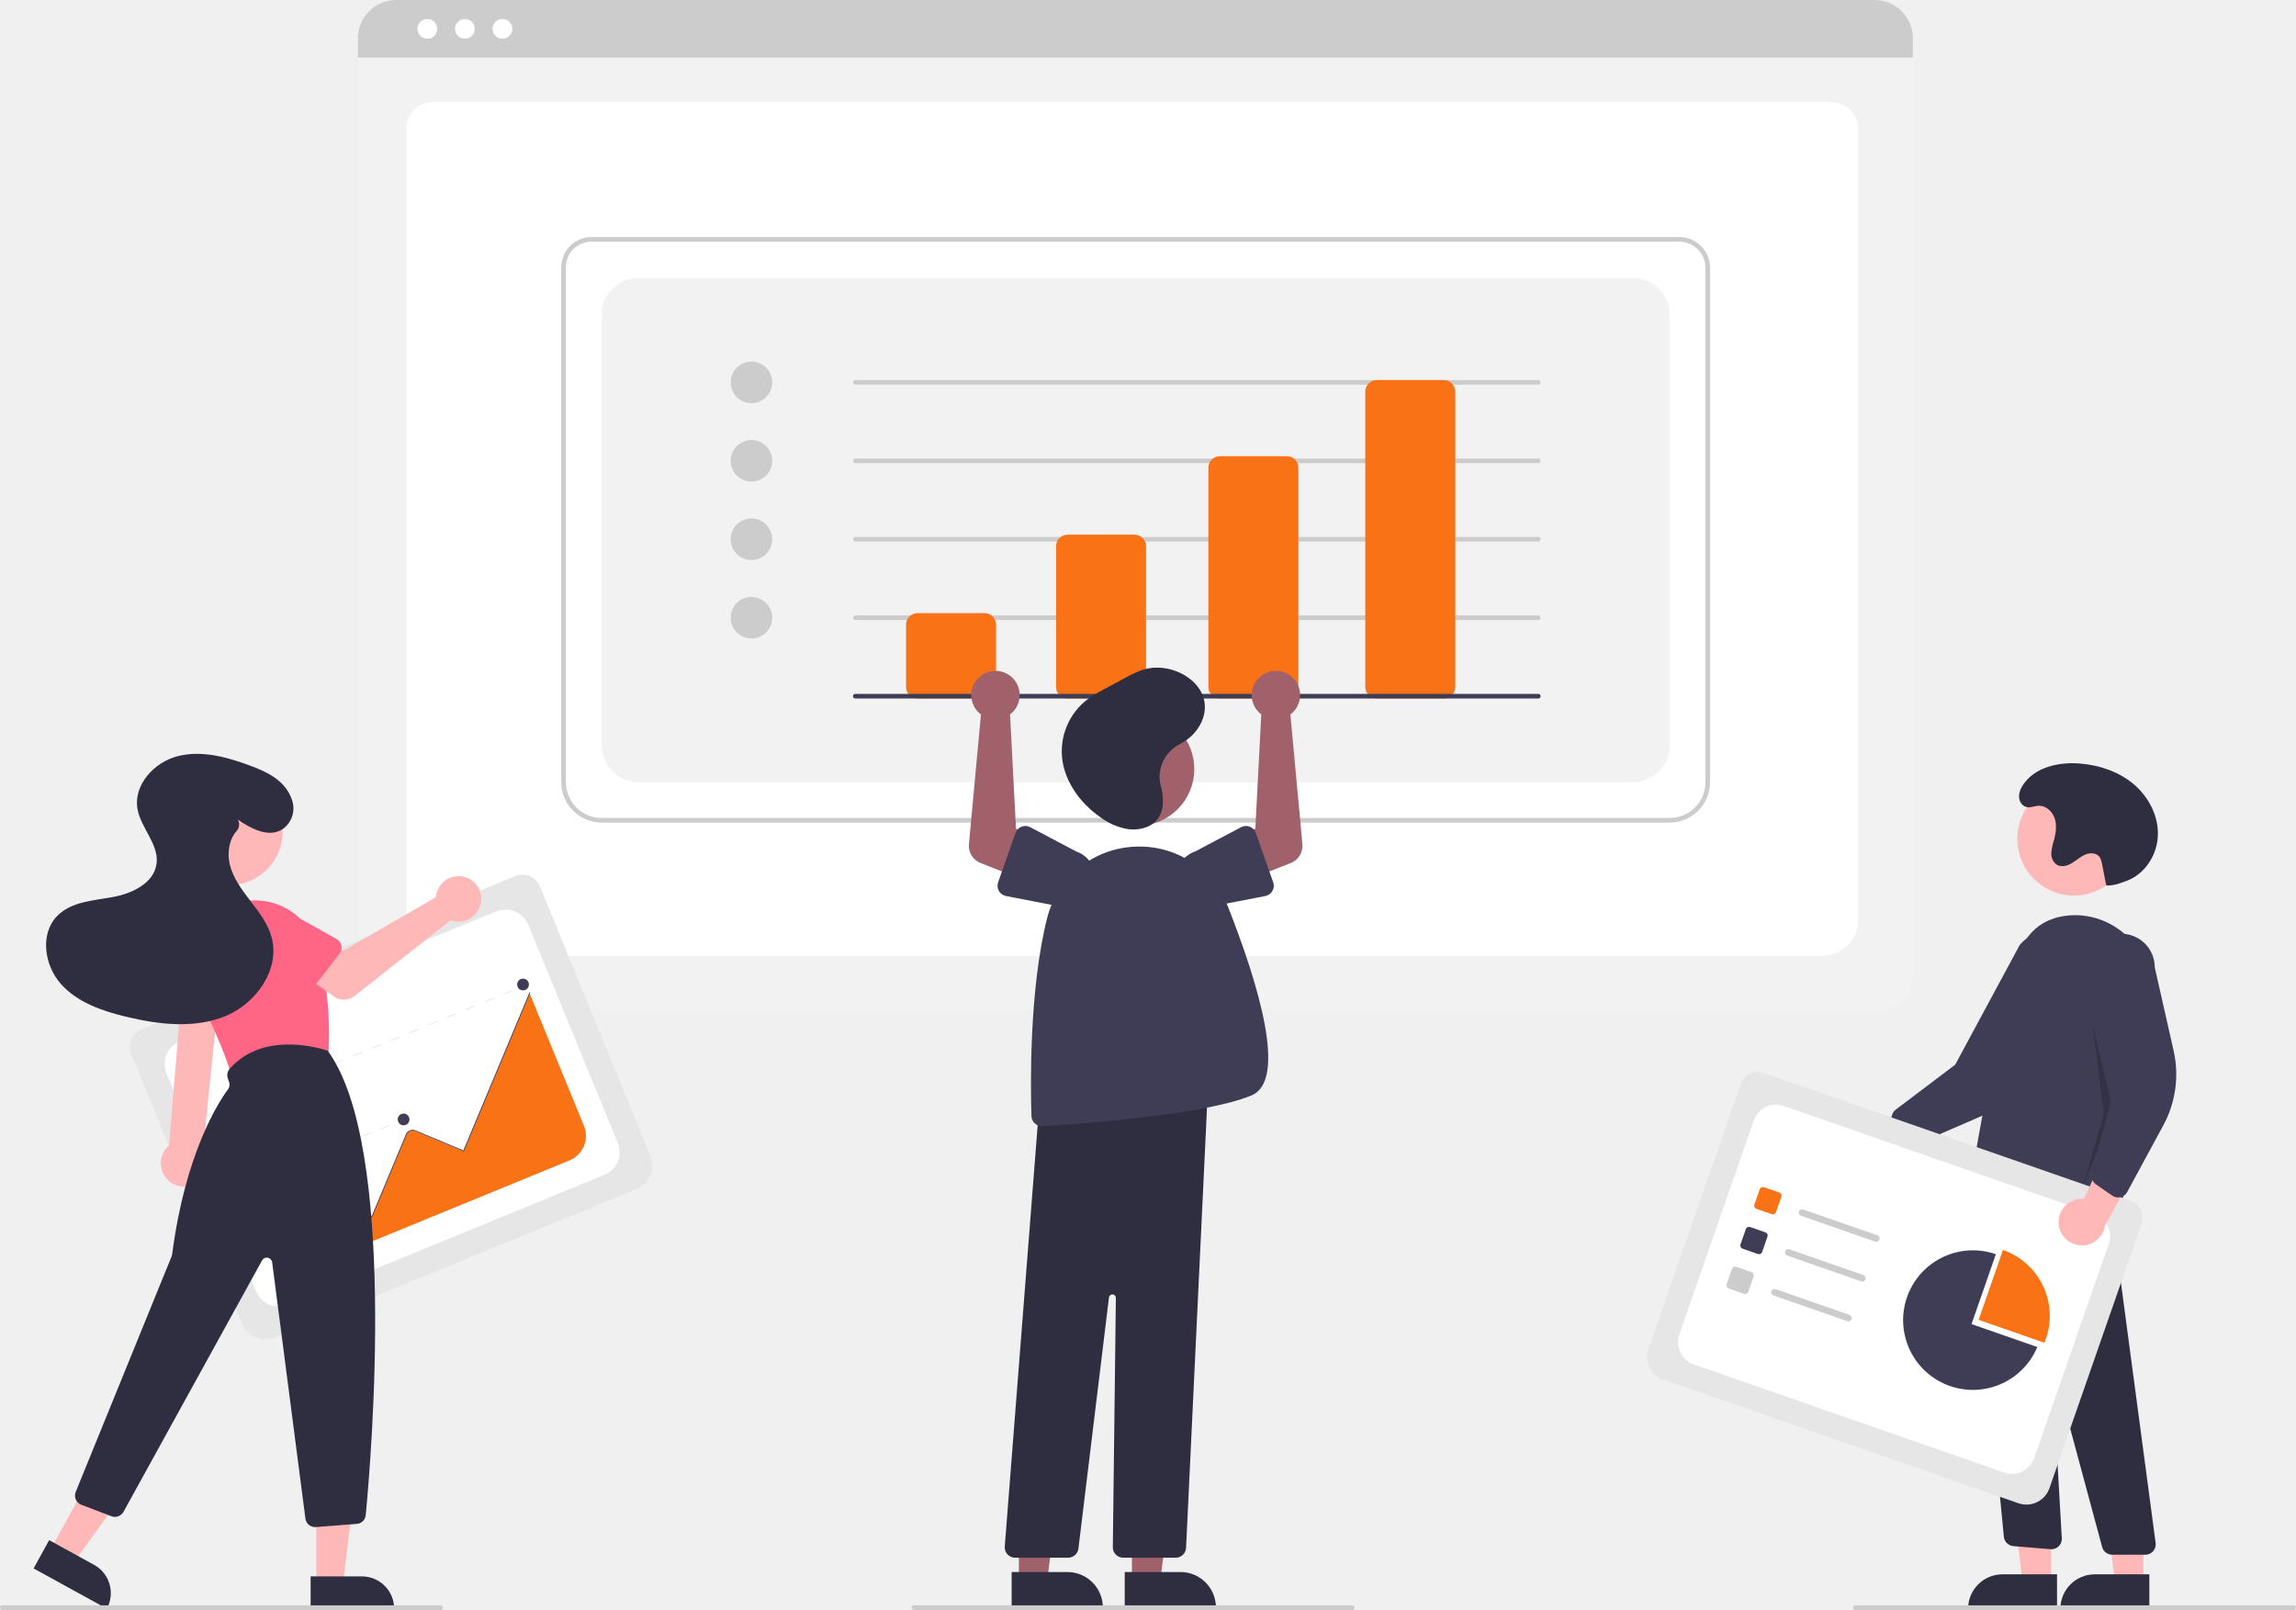
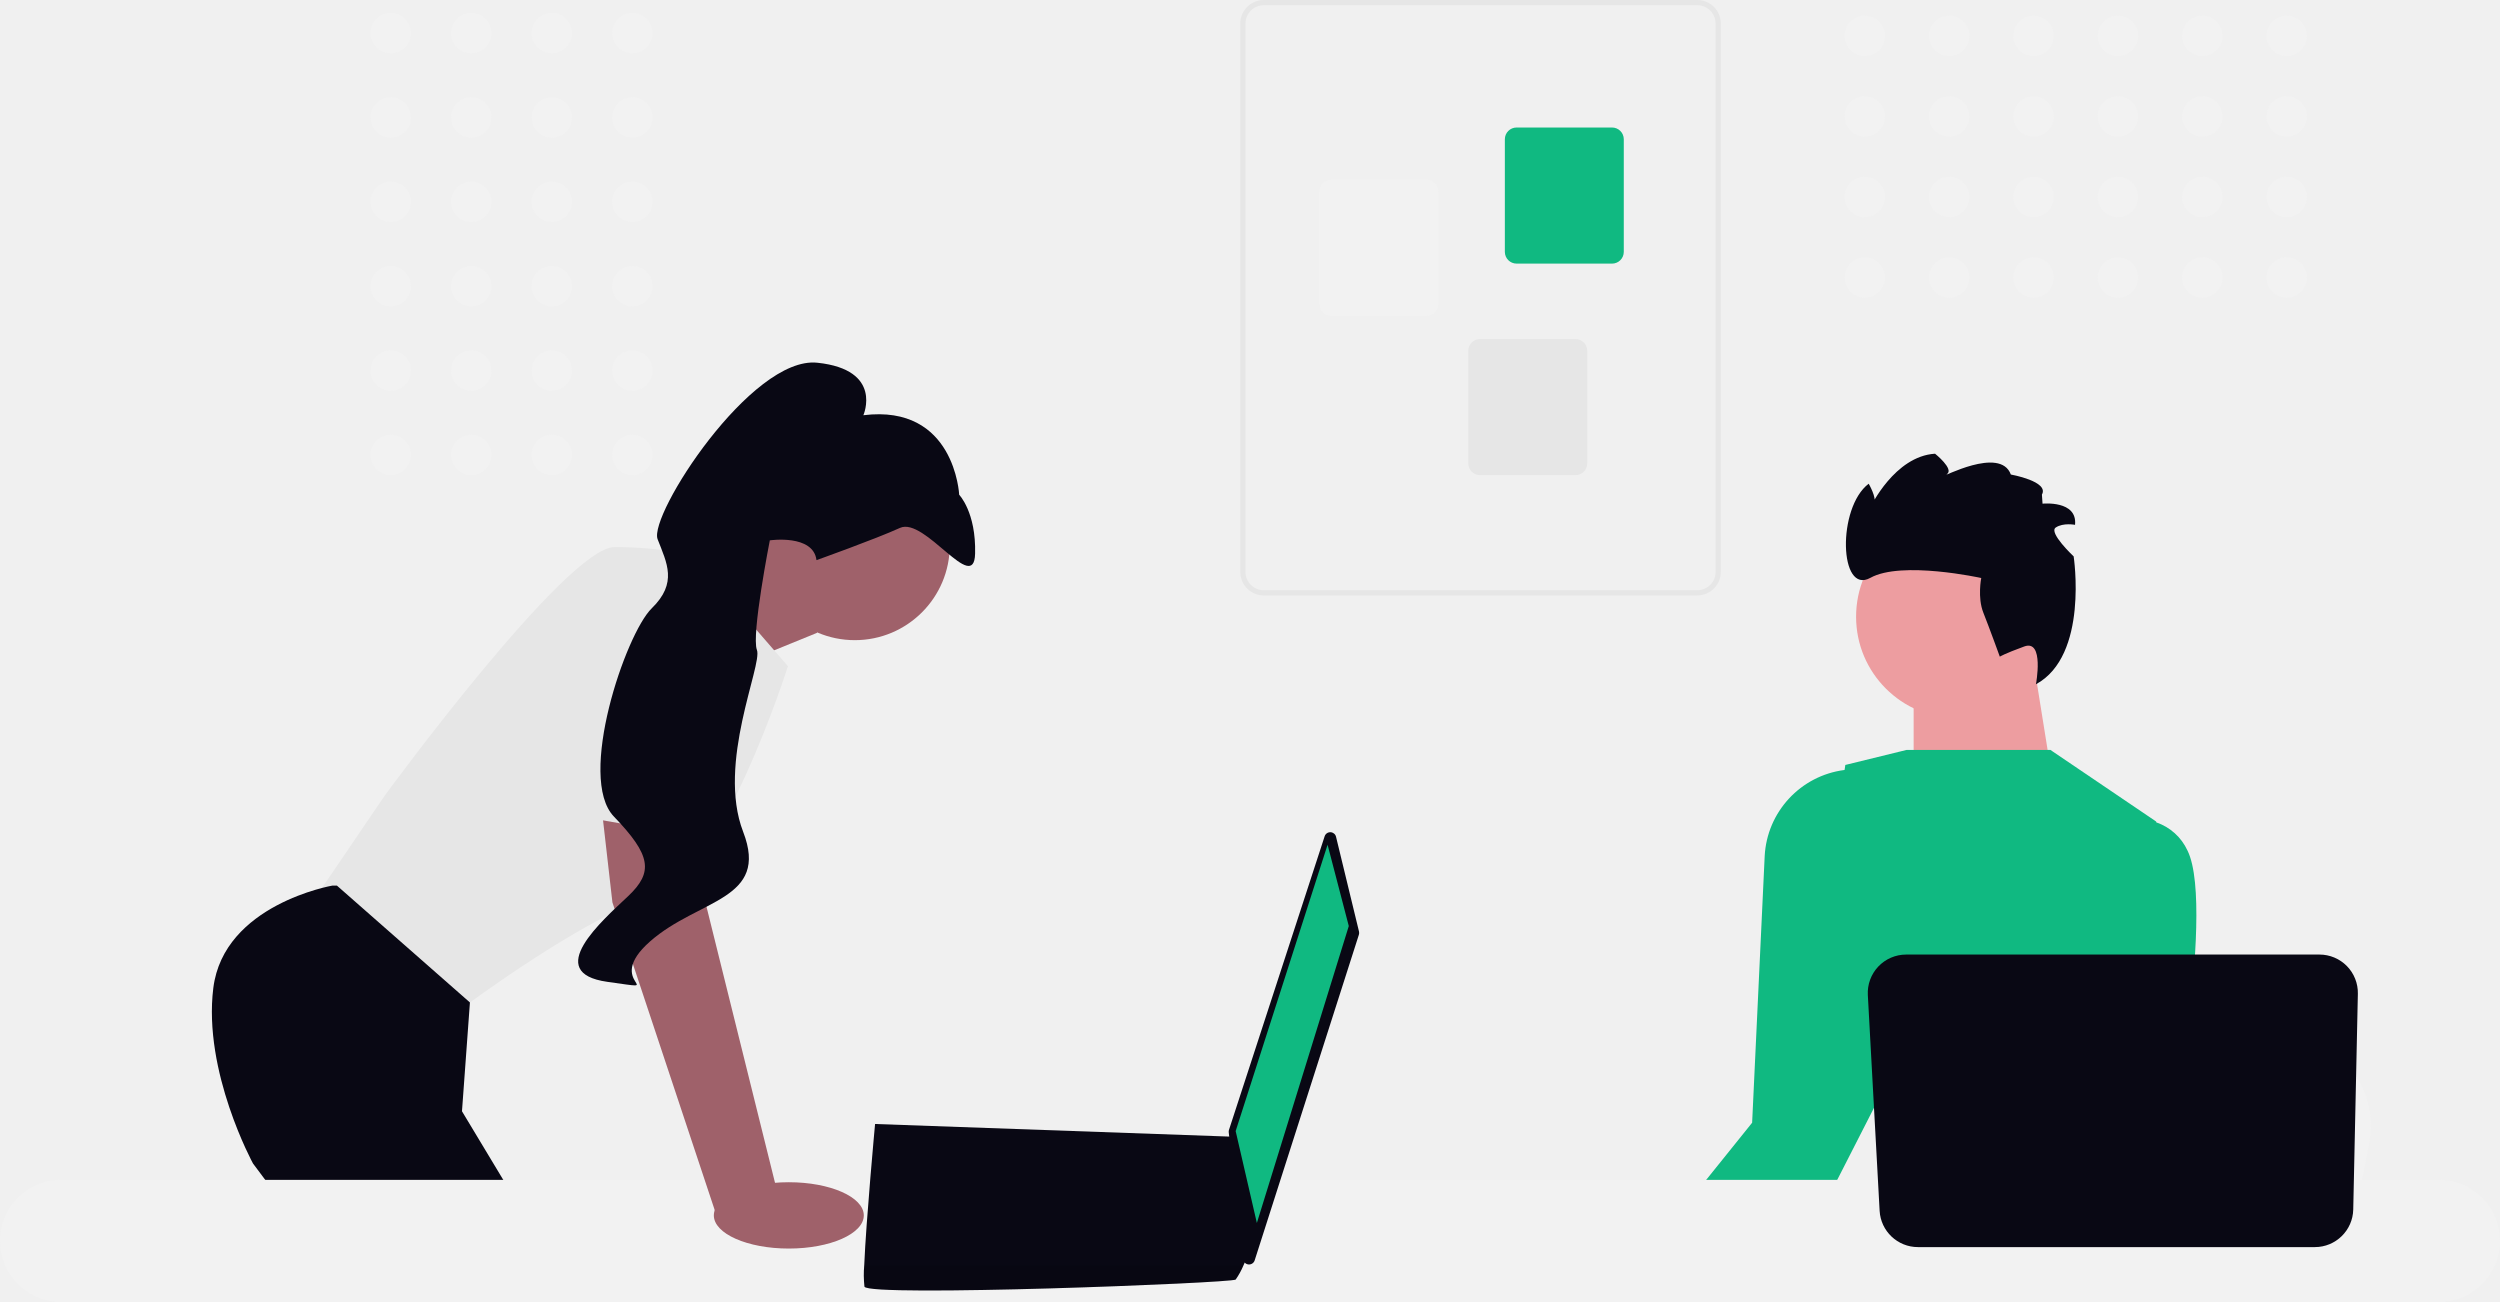
- <svg xmlns="http://www.w3.org/2000/svg" width="995" height="697.681" viewBox="0 0 995 697.681" role="img" artist="Katerina Limpitsouni" source="https://undraw.co/">
-   <path d="M915.189,538.707H274.35a16.519,16.519,0,0,1-16.5-16.5V127.054A12.102,12.102,0,0,1,269.938,114.965H919.391a12.311,12.311,0,0,1,12.297,12.297V522.207A16.519,16.519,0,0,1,915.189,538.707Z" transform="translate(-102.5 -101.1595)" fill="#f2f2f2" />
-   <path d="M891.811,515.341H294.567c-8.755,0-15.878-6.67-15.878-14.868v-344.105c0-6.08,5.278-11.027,11.766-11.027H895.728c6.595,0,11.961,5.028,11.961,11.209V500.472C907.689,508.671,900.566,515.341,891.811,515.341Z" transform="translate(-102.5 -101.1595)" fill="#fff" />
-   <path d="M931.459,126.11H257.619V117.709a16.574,16.574,0,0,1,16.56-16.55H914.899a16.574,16.574,0,0,1,16.56,16.55Z" transform="translate(-102.5 -101.1595)" fill="#ccc" />
-   <circle cx="185.214" cy="12.5" r="4.283" fill="#fff" />
-   <circle cx="201.473" cy="12.5" r="4.283" fill="#fff" />
-   <circle cx="217.731" cy="12.5" r="4.283" fill="#fff" />
-   <path d="M826.073,457.629H363.234a17.52,17.52,0,0,1-17.5-17.5V216.975a13.103,13.103,0,0,1,13.088-13.088H830.276a13.312,13.312,0,0,1,13.297,13.297V440.129A17.52,17.52,0,0,1,826.073,457.629ZM358.822,205.886a11.101,11.101,0,0,0-11.088,11.088V440.129a15.517,15.517,0,0,0,15.5,15.5H826.073a15.518,15.518,0,0,0,15.5-15.5V217.184a11.31,11.31,0,0,0-11.297-11.297Z" transform="translate(-102.5 -101.1595)" fill="#ccc" />
-   <path d="M379.234,440.129h430.839a16,16,0,0,0,16-16V237.581a16,16,0,0,0-16-16H379.234a16,16,0,0,0-16,16V424.129A16,16,0,0,0,379.234,440.129Z" transform="translate(-102.5 -101.1595)" fill="#f2f2f2" />
-   <circle cx="325.654" cy="165.695" r="9" fill="#ccc" />
-   <circle cx="325.654" cy="199.695" r="9" fill="#ccc" />
-   <circle cx="325.654" cy="233.695" r="9" fill="#ccc" />
-   <circle cx="325.654" cy="267.695" r="9" fill="#ccc" />
-   <path d="M769.154,267.855h-296a1,1,0,0,1,0-2h296a1,1,0,0,1,0,2Z" transform="translate(-102.5 -101.1595)" fill="#ccc" />
-   <path d="M769.154,301.855h-296a1,1,0,0,1,0-2h296a1,1,0,0,1,0,2Z" transform="translate(-102.5 -101.1595)" fill="#ccc" />
-   <path d="M769.154,335.855h-296a1,1,0,0,1,0-2h296a1,1,0,0,1,0,2Z" transform="translate(-102.5 -101.1595)" fill="#ccc" />
-   <path d="M769.154,369.855h-296a1,1,0,0,1,0-2h296a1,1,0,0,1,0,2Z" transform="translate(-102.5 -101.1595)" fill="#ccc" />
-   <path d="M529.154,403.855h-29a5.006,5.006,0,0,1-5-5v-27a5.006,5.006,0,0,1,5-5h29a5.006,5.006,0,0,1,5,5v27A5.006,5.006,0,0,1,529.154,403.855Z" transform="translate(-102.5 -101.1595)" fill="#F97316" />
-   <path d="M594.154,403.855h-29a5.006,5.006,0,0,1-5-5v-61a5.006,5.006,0,0,1,5-5h29a5.006,5.006,0,0,1,5,5v61A5.006,5.006,0,0,1,594.154,403.855Z" transform="translate(-102.5 -101.1595)" fill="#F97316" />
-   <path d="M660.154,403.855h-29a5.006,5.006,0,0,1-5-5v-95a5.006,5.006,0,0,1,5-5h29a5.006,5.006,0,0,1,5,5v95A5.006,5.006,0,0,1,660.154,403.855Z" transform="translate(-102.5 -101.1595)" fill="#F97316" />
-   <path d="M728.154,403.855h-29a5.006,5.006,0,0,1-5-5v-128a5.006,5.006,0,0,1,5-5h29a5.006,5.006,0,0,1,5,5v128A5.006,5.006,0,0,1,728.154,403.855Z" transform="translate(-102.5 -101.1595)" fill="#F97316" />
-   <path d="M769.154,403.855h-296a1,1,0,0,1,0-2h296a1,1,0,0,1,0,2Z" transform="translate(-102.5 -101.1595)" fill="#3f3d56" />
-   <path d="M899.201,590.402a10.056,10.056,0,0,1,15.32-1.743l31.755-16.389-1.975,18.464L914.45,603.467a10.11,10.11,0,0,1-15.248-13.065Z" transform="translate(-102.5 -101.1595)" fill="#ffb8b8" />
-   <path d="M926.524,597.289a4.506,4.506,0,0,1-1.524-2.212l-2.526-8.159a4.515,4.515,0,0,1,1.587-4.921l25.738-19.44,27.875-51.712a14.497,14.497,0,1,1,22.9,17.782L984.716,562.096a46.374,46.374,0,0,1-23.463,22.696l-30.163,13.083a4.505,4.505,0,0,1-3.669-.039A4.455,4.455,0,0,1,926.524,597.289Z" transform="translate(-102.5 -101.1595)" fill="#3f3d56" />
-   <circle cx="898.775" cy="363.541" r="24.561" fill="#ffb8b8" />
-   <polygon points="888.812 685.737 876.553 685.736 870.722 638.448 888.817 638.449 888.812 685.737" fill="#ffb8b8" />
-   <path d="M867.795,682.233h23.644a0,0,0,0,1,0,0v14.887a0,0,0,0,1,0,0H852.908a0,0,0,0,1,0,0v0A14.887,14.887,0,0,1,867.795,682.233Z" fill="#2f2e41" />
-   <polygon points="928.812 685.739 916.553 685.738 910.722 638.449 928.817 638.451 928.812 685.739" fill="#ffb8b8" />
-   <path d="M907.795,682.235h23.644a0,0,0,0,1,0,0V697.121a0,0,0,0,1,0,0H892.908a0,0,0,0,1,0,0v0A14.887,14.887,0,0,1,907.795,682.235Z" fill="#2f2e41" />
-   <path d="M1032.208,774.899l-14.367-.001a4.508,4.508,0,0,1-4.345-3.329l-20.68-76.701a.5.5,0,0,0-.982.16l4.177,72.742a4.499,4.499,0,0,1-4.867,4.742L974.998,771.166a4.512,4.512,0,0,1-4.096-3.964L956.191,614.457l5.691,3.415,53.329-9.054L1036.669,769.804a4.501,4.501,0,0,1-4.461,5.095Z" transform="translate(-102.5 -101.1595)" fill="#2f2e41" />
-   <path d="M974.027,630.579a32.939,32.939,0,0,1-16.692-4.698,4.48,4.48,0,0,1-2.136-4.589c1.876-11.486,11.684-70.408,20.608-102.529,3.635-13.083,11.671-20.129,23.887-20.943,17.868-1.172,33.75,12.807,35.404,31.2,2.917,32.448-8.933,78.55-14.164,96.866a4.496,4.496,0,0,1-7.088,2.306l-10.661-8.293a3.533,3.533,0,0,0-4.516.188C989.682,628.101,981.146,630.579,974.027,630.579Z" transform="translate(-102.5 -101.1595)" fill="#3f3d56" />
-   <polygon points="906.787 443.738 915.786 481.739 902.784 513.738 911.786 482.739 906.787 443.738" opacity="0.2" />
-   <path d="M1015.29,484.898a16.538,16.538,0,0,0,6.388-1.155c.894-.345,1.822-.628,2.715-.972,7.882-3.045,13.074-11.438,13.261-19.886s-4.188-16.647-10.684-22.05-14.909-8.178-23.335-8.82c-9.075-.691-19.294,1.61-24.366,9.167-1.35,2.012-2.294,4.452-1.494,6.882a4.404,4.404,0,0,0,1.241,1.906c2.265,2.015,4.522.5,6.831.366,3.173-.184,6.023,2.385,7.048,5.394s.573,6.322-.254,9.391a23.459,23.459,0,0,0-1.183,5.71,5.741,5.741,0,0,0,2.378,5.055c1.983,1.199,4.587.505,6.571-.691s3.699-2.86,5.842-3.741,5.022-.685,6.27,1.268a6.935,6.935,0,0,1,.793,2.289c1.118,5.095.861,4.795,1.979,9.89Z" transform="translate(-102.5 -101.1595)" fill="#2f2e41" />
-   <path d="M977.221,752.591,823.425,699.03a10.556,10.556,0,0,1-6.49-13.426l39.966-114.758a7.734,7.734,0,0,1,9.836-4.755L1025.732,621.463a7.867,7.867,0,0,1,4.837,10.006L990.647,746.101A10.556,10.556,0,0,1,977.221,752.591Z" transform="translate(-102.5 -101.1595)" fill="#e6e6e6" />
-   <path d="M836.549,692.435l134.484,46.835a10.225,10.225,0,0,0,13.019-6.293l32.272-92.667a10.225,10.225,0,0,0-6.293-13.019l-134.484-46.835a10.225,10.225,0,0,0-13.019,6.293l-32.272,92.667A10.225,10.225,0,0,0,836.549,692.435Z" transform="translate(-102.5 -101.1595)" fill="#fff" />
-   <path d="M870.32,627.329l-6.66-2.32a1.444,1.444,0,0,1-.888-1.837l2.32-6.66a1.444,1.444,0,0,1,1.837-.888l6.66,2.32a1.444,1.444,0,0,1,.888,1.837l-2.32,6.66A1.444,1.444,0,0,1,870.32,627.329Z" transform="translate(-102.5 -101.1595)" fill="#F97316" />
-   <path d="M864.31,644.585l-6.66-2.32a1.444,1.444,0,0,1-.888-1.837l2.32-6.66a1.444,1.444,0,0,1,1.837-.888l6.66,2.32a1.444,1.444,0,0,1,.888,1.837l-2.32,6.66A1.444,1.444,0,0,1,864.31,644.585Z" transform="translate(-102.5 -101.1595)" fill="#3f3d56" />
-   <path d="M858.301,661.841l-6.66-2.32a1.444,1.444,0,0,1-.888-1.837l2.32-6.66a1.444,1.444,0,0,1,1.837-.888l6.66,2.32a1.444,1.444,0,0,1,.888,1.837l-2.32,6.66A1.444,1.444,0,0,1,858.301,661.841Z" transform="translate(-102.5 -101.1595)" fill="#ccc" />
-   <path d="M915.074,639.181l-32.09-11.176a1.443,1.443,0,1,1,.949-2.725l32.09,11.176a1.443,1.443,0,1,1-.949,2.725Z" transform="translate(-102.5 -101.1595)" fill="#ccc" />
-   <path d="M909.065,656.437l-32.09-11.176a1.443,1.443,0,0,1,.949-2.725l32.09,11.176a1.443,1.443,0,1,1-.949,2.725Z" transform="translate(-102.5 -101.1595)" fill="#ccc" />
-   <path d="M903.055,673.693l-32.09-11.176a1.443,1.443,0,0,1,.949-2.725l32.09,11.176a1.443,1.443,0,0,1-.949,2.725Z" transform="translate(-102.5 -101.1595)" fill="#ccc" />
-   <path d="M988.454,683.043c.234-.561.454-1.131.656-1.712a30.239,30.239,0,0,0-18.611-38.501L959.951,673.116Z" transform="translate(-102.5 -101.1595)" fill="#F97316" />
-   <path d="M956.884,674.959l10.548-30.287a30.239,30.239,0,1,0,17.955,40.213Z" transform="translate(-102.5 -101.1595)" fill="#3f3d56" />
-   <path d="M994.645,631.512a10.056,10.056,0,0,1,10.979-10.826l14.873-32.493,9.841,15.748-15.633,28.441a10.11,10.11,0,0,1-20.061-.87Z" transform="translate(-102.5 -101.1595)" fill="#ffb8b8" />
-   <path d="M1020.394,620.069a4.506,4.506,0,0,1-2.564-.8l-7.023-4.862a4.515,4.515,0,0,1-1.788-4.852l8.255-31.18-9.979-57.893a14.497,14.497,0,1,1,28.993-.14l8.177,36.123a46.373,46.373,0,0,1-4.456,32.339L1024.349,617.713a4.505,4.505,0,0,1-2.911,2.233A4.455,4.455,0,0,1,1020.394,620.069Z" transform="translate(-102.5 -101.1595)" fill="#3f3d56" />
-   <path d="M1096.5,798.841h-190a1,1,0,0,1,0-2h190a1,1,0,0,1,0,2Z" transform="translate(-102.5 -101.1595)" fill="#ccc" />
-   <polygon points="490.541 685.239 502.801 685.238 508.633 637.951 490.539 637.951 490.541 685.239" fill="#a0616a" />
-   <path d="M589.914,782.396l24.144-.001h.001a15.386,15.386,0,0,1,15.386,15.386v.5l-39.531.001Z" transform="translate(-102.5 -101.1595)" fill="#2f2e41" />
-   <polygon points="441.541 685.239 453.801 685.238 459.633 637.951 441.539 637.951 441.541 685.239" fill="#a0616a" />
-   <path d="M540.914,782.396l24.144-.001h.001a15.386,15.386,0,0,1,15.386,15.386v.5l-39.531.001Z" transform="translate(-102.5 -101.1595)" fill="#2f2e41" />
-   <circle cx="492.988" cy="333.297" r="24.561" fill="#a0616a" />
-   <path d="M612.005,776.192H589.254a4.5,4.5,0,0,1-4.5-4.555l1.322-108.031a1.5,1.5,0,0,0-2.989-.2L569.847,772.236a4.504,4.504,0,0,1-4.467,3.956H542.41a4.5,4.5,0,0,1-4.486-4.851l15.167-194.075.412-.045,72.629-7.844-9.633,202.528A4.495,4.495,0,0,1,612.005,776.192Z" transform="translate(-102.5 -101.1595)" fill="#2f2e41" />
-   <path d="M553.976,589.181a4.496,4.496,0,0,1-4.484-4.358c-.396-12.271-1.076-54.732,6.822-85.905a40.924,40.924,0,0,1,37.793-30.839h0a41.179,41.179,0,0,1,40.559,26.023c13.275,33.703,25.818,75.246,10.181,81.762-20.495,8.539-74.523,12.346-90.594,13.309Q554.113,589.181,553.976,589.181Z" transform="translate(-102.5 -101.1595)" fill="#3f3d56" />
-   <path d="M647.847,409.632a10.525,10.525,0,0,0,1.246,1.093l-2.578,49.526-10.724,5.491L641.961,483.01l19.93-7.875a8,8,0,0,0,5.026-8.181l-5.221-56.179a10.497,10.497,0,1,0-13.849-1.143Z" transform="translate(-102.5 -101.1595)" fill="#a0616a" />
-   <path d="M646.718,462.095l7.544,21.439a4.5,4.5,0,0,1-3.389,5.912l-22.245,4.308a12.497,12.497,0,0,1-8.228-23.602l19.974-10.543a4.5,4.5,0,0,1,6.344,2.486Z" transform="translate(-102.5 -101.1595)" fill="#3f3d56" />
-   <path d="M541.46,409.632a10.527,10.527,0,0,1-1.246,1.093l2.578,49.526,10.724,5.491L547.346,483.01l-19.93-7.875a8,8,0,0,1-5.026-8.181l5.221-56.179a10.497,10.497,0,1,1,13.849-1.143Z" transform="translate(-102.5 -101.1595)" fill="#a0616a" />
-   <path d="M545.192,459.399a4.495,4.495,0,0,1,3.741.21l19.974,10.543a12.497,12.497,0,0,1-8.228,23.602l-22.245-4.308a4.5,4.5,0,0,1-3.389-5.912l7.544-21.439A4.495,4.495,0,0,1,545.192,459.399Z" transform="translate(-102.5 -101.1595)" fill="#3f3d56" />
-   <path d="M605.027,438.643a16.143,16.143,0,0,1,9.041-15.168c7.466-3.854,12.156-12.075,10.101-19.582-2.631-9.609-15.709-15.841-26.305-12.535a48.566,48.566,0,0,0-8.261,3.839l-6.923,3.711a71.73,71.73,0,0,0-8.534,5.038,28.315,28.315,0,0,0-11.27,26.53c1.363,9.769,7.761,18.727,16.518,24.861a27.937,27.937,0,0,0,11.319,5.031c4.198.692,8.87-.094,11.939-2.705,4.796-4.079,4.301-10.911,2.75-16.616A12.09,12.09,0,0,1,605.027,438.643Z" transform="translate(-102.5 -101.1595)" fill="#2f2e41" />
-   <path d="M688.5,798.841h-190a1,1,0,0,1,0-2h190a1,1,0,0,1,0,2Z" transform="translate(-102.5 -101.1595)" fill="#ccc" />
-   <path d="M378.41,616.413,221.633,680.73a10.984,10.984,0,0,1-14.315-5.986l-47.992-116.983a8.047,8.047,0,0,1,4.386-10.488l162.077-66.492a8.186,8.186,0,0,1,10.669,4.462L384.396,602.098A10.984,10.984,0,0,1,378.41,616.413Z" transform="translate(-102.5 -101.1595)" fill="#e6e6e6" />
-   <path d="M227.311,666.541l137.091-56.241a10.639,10.639,0,0,0,5.805-13.881L331.454,501.956a10.639,10.639,0,0,0-13.881-5.805L180.482,552.392a10.639,10.639,0,0,0-5.805,13.881l38.753,94.463A10.639,10.639,0,0,0,227.311,666.541Z" transform="translate(-102.5 -101.1595)" fill="#fff" />
-   <rect x="328.668" y="528.117" width="2.179" height="0.363" transform="translate(-278.3402 63.53163) rotate(-22.30577)" fill="#e6e6e6" />
-   <path d="M324.747,530.551l-4.072,1.67-.138-.336,4.072-1.67Zm-8.144,3.341-4.072,1.67-.138-.336,4.072-1.67Zm-8.144,3.341-4.072,1.67-.138-.336,4.072-1.67Zm-8.144,3.341-4.072,1.67-.138-.336,4.072-1.67Zm-8.144,3.341-4.072,1.67-.138-.336,4.072-1.67Zm-8.144,3.341-4.072,1.67-.138-.336,4.072-1.67Zm-8.144,3.341-4.072,1.67-.138-.336,4.072-1.67Zm-8.144,3.341-4.072,1.67-.138-.336,4.072-1.67Zm-8.144,3.341-4.072,1.67-.138-.336,4.072-1.67Zm-8.144,3.341-4.072,1.67-.138-.336,4.072-1.67ZM243.312,563.959l-4.072,1.67-.138-.336,4.072-1.67Zm-8.144,3.341-4.072,1.67-.138-.336,4.072-1.67Zm-8.144,3.341-4.072,1.67-.138-.336,4.072-1.67Zm-8.144,3.341-4.072,1.67-.138-.336,4.072-1.67Zm-8.144,3.341-4.072,1.67-.138-.336,4.072-1.67Zm-8.144,3.341-4.072,1.67-.138-.336,4.072-1.67Z" transform="translate(-102.5 -101.1595)" fill="#e6e6e6" />
-   <rect x="192.285" y="584.068" width="2.179" height="0.363" transform="translate(-309.7817 15.95413) rotate(-22.30577)" fill="#e6e6e6" />
-   <rect x="275.309" y="586.506" width="2.179" height="0.363" transform="translate(-304.4946 47.64812) rotate(-22.30577)" fill="#e6e6e6" />
-   <path d="M271.448,588.915l-4.011,1.646-.138-.336,4.011-1.646Zm-8.023,3.291-4.011,1.646-.138-.336,4.011-1.646Zm-8.023,3.291-4.011,1.646-.138-.336,4.011-1.646ZM247.38,598.789l-4.011,1.646-.138-.336,4.011-1.646ZM239.357,602.08l-4.011,1.646-.138-.336,4.011-1.646Zm-8.023,3.291-4.011,1.646-.138-.336,4.011-1.646Zm-8.023,3.291-4.011,1.646-.138-.336,4.011-1.646Zm-8.023,3.291-4.011,1.646-.138-.336,4.011-1.646Z" transform="translate(-102.5 -101.1595)" fill="#e6e6e6" />
-   <rect x="205.101" y="615.309" width="2.179" height="0.363" transform="translate(-320.68 23.15625) rotate(-22.30577)" fill="#e6e6e6" />
-   <rect x="242.07" y="617.411" width="2.179" height="0.363" transform="translate(-318.7115 37.34481) rotate(-22.30577)" fill="#e6e6e6" />
-   <path d="M238.093,619.867l-4.127,1.693-.138-.336,4.127-1.693Zm-8.254,3.386-4.127,1.693-.138-.336,4.127-1.693Zm-8.254,3.386-4.127,1.693-.138-.336,4.127-1.693Z" transform="translate(-102.5 -101.1595)" fill="#e6e6e6" />
-   <rect x="211.165" y="630.089" width="2.179" height="0.363" transform="translate(-325.8362 26.5637) rotate(-22.30577)" fill="#e6e6e6" />
-   <rect x="252.417" y="642.634" width="2.179" height="0.363" transform="translate(-327.5107 43.15973) rotate(-22.30577)" fill="#e6e6e6" />
-   <path d="M248.441,645.09l-4.127,1.693-.138-.336,4.127-1.693Zm-8.254,3.386-4.127,1.693-.138-.336,4.127-1.693Zm-8.254,3.386-4.127,1.693-.138-.336,4.127-1.693Z" transform="translate(-102.5 -101.1595)" fill="#e6e6e6" />
-   <rect x="221.513" y="655.313" width="2.179" height="0.363" transform="translate(-334.6354 32.37862) rotate(-22.30577)" fill="#e6e6e6" />
-   <path d="M233.132,651.671,349.308,604.011a11.481,11.481,0,0,0,6.257-14.962L332.092,531.832l-.227.101-28.509,68.167-21.145-8.84a2.742,2.742,0,0,0-2.436.152,2.922,2.922,0,0,0-1.212,1.433l-14.941,35.722-15.46-6.462a2.753,2.753,0,0,0-3.603,1.478C244.461,623.825,234.928,647.213,233.132,651.671Z" transform="translate(-102.5 -101.1595)" fill="#F97316" />
-   <path d="M232.775,652.21l-.335-.14,11.955-28.586a3.089,3.089,0,0,1,4.038-1.657l15.155,6.337,14.856-35.525a3.089,3.089,0,0,1,4.038-1.657l20.839,8.715,28.656-68.523.335.14L303.515,600.173l-21.174-8.855a2.723,2.723,0,0,0-3.563,1.462l-14.996,35.86-15.489-6.478a2.726,2.726,0,0,0-3.563,1.462Z" transform="translate(-102.5 -101.1595)" fill="#3f3d56" />
-   <circle cx="141.667" cy="516.019" r="2.542" fill="#3f3d56" />
-   <circle cx="174.906" cy="485.115" r="2.542" fill="#3f3d56" />
-   <circle cx="226.662" cy="426.636" r="2.542" fill="#3f3d56" />
-   <path d="M186.901,614.295a10.095,10.095,0,0,0,3.61-15.053l7.549-73.804h-16.313l-5.999,72.066a10.15,10.15,0,0,0,11.154,16.791Z" transform="translate(-102.5 -101.1595)" fill="#ffb8b8" />
-   <circle cx="99.38" cy="360.468" r="23.08" fill="#ffb8b8" />
-   <path d="M206.225,568.419a4.221,4.221,0,0,1-4.068-3.1c-1.849-6.718-6.66-18.077-14.299-33.763a27.967,27.967,0,0,1,15.882-38.613h0a27.955,27.955,0,0,1,35.922,17.808c5.921,18.563,5.635,38.447,5.237,46.134a4.239,4.239,0,0,1-3.321,3.914l-34.446,7.522A4.208,4.208,0,0,1,206.225,568.419Z" transform="translate(-102.5 -101.1595)" fill="#ff6584" />
-   <polygon points="137.082 686.425 148.602 686.425 154.083 641.988 137.08 641.989 137.082 686.425" fill="#ffb8b8" />
-   <path d="M237.113,784.293H273.321a0,0,0,0,1,0,0v13.989a0,0,0,0,1,0,0H251.103a13.989,13.989,0,0,1-13.989-13.989v0a0,0,0,0,1,0,0Z" transform="translate(407.9701 1481.403) rotate(179.9974)" fill="#2f2e41" />
-   <polygon points="21.882 671.495 31.978 677.045 58.19 640.747 43.291 632.555 21.882 671.495" fill="#ffb8b8" />
-   <path d="M118.196,776.437h36.207a0,0,0,0,1,0,0V790.426a0,0,0,0,1,0,0h-22.218a13.989,13.989,0,0,1-13.989-13.989v0a0,0,0,0,1,0,0Z" transform="translate(-224.194 1434.457) rotate(-151.199)" fill="#2f2e41" />
-   <path d="M239.044,762.92a4.228,4.228,0,0,1-4.189-3.684L220.446,648.211a2.349,2.349,0,0,0-4.387-.832L156.014,756.319a4.252,4.252,0,0,1-5.209,1.912L137.717,753.244a4.228,4.228,0,0,1-2.411-5.546L176.901,645.518a3.257,3.257,0,0,0,.212-.809c5.634-43.605,19.968-65.78,24.227-71.538a3.275,3.275,0,0,0,.466-2.982l-.585-1.756a4.226,4.226,0,0,1,.814-4.113c15.347-17.48,42.095-7.942,42.363-7.843l.134.05.084.115c29.993,41.133,18.903,174.732,16.376,201.096a4.217,4.217,0,0,1-3.885,3.806l-17.736,1.366C239.262,762.917,239.152,762.92,239.044,762.92Z" transform="translate(-102.5 -101.1595)" fill="#2f2e41" />
-   <path d="M291.606,488.437a9.892,9.892,0,0,0-.225,1.541l-40.367,23.288-9.812-5.649-10.46,13.694,16.398,11.688a7.518,7.518,0,0,0,9.019-.22l41.626-32.839a9.864,9.864,0,1,0-6.179-11.503Z" transform="translate(-102.5 -101.1595)" fill="#ffb8b8" />
-   <path d="M249.665,514.369l-13.047,16.909a4.229,4.229,0,0,1-6.394.35L215.455,516.291a11.744,11.744,0,0,1,14.402-18.554l18.524,10.358a4.229,4.229,0,0,1,1.283,6.273Z" transform="translate(-102.5 -101.1595)" fill="#ff6584" />
-   <path d="M199.098,543.746l-21.017-3.795a4.229,4.229,0,0,1-3.255-5.514L181.639,514.264a11.744,11.744,0,0,1,23.102,4.241l-.665,21.213a4.229,4.229,0,0,1-4.978,4.028Z" transform="translate(-102.5 -101.1595)" fill="#ff6584" />
-   <path d="M205.533,456.318c5.932,4.06,13.721,8.233,19.78,3.91a11.025,11.025,0,0,0,3.618-12.709c-2.901-8.296-10.872-11.949-18.494-14.748-9.909-3.64-20.698-6.535-30.927-3.928s-19.269,12.51-17.423,22.903c1.485,8.358,9.369,15.312,8.25,23.727-1.126,8.469-10.65,12.926-19.059,14.44s-17.817,2-23.86,8.039c-7.708,7.704-5.784,21.475,1.47,29.61s18.199,11.822,28.805,14.328c14.053,3.321,29.252,5.066,42.599-.445s23.733-20.349,19.866-34.261c-1.633-5.877-5.48-10.843-9.198-15.678s-7.483-9.891-8.901-15.824c-1.182-4.944-.307-10.683,2.971-14.391a4.169,4.169,0,0,0,.559-4.874Z" transform="translate(-102.5 -101.1595)" fill="#2f2e41" />
-   <path d="M293.5,798.841h-190a1,1,0,0,1,0-2h190a1,1,0,0,1,0,2Z" transform="translate(-102.5 -101.1595)" fill="#ccc" />
+ <svg xmlns="http://www.w3.org/2000/svg" width="800" height="416.613" viewBox="0 0 800 416.613" role="img" artist="Katerina Limpitsouni" source="https://undraw.co/">
+   <g transform="translate(-70 -471)">
+     <circle cx="6.467" cy="6.467" r="6.467" transform="translate(265.887 475.117)" fill="#f2f2f2" />
+     <circle cx="6.467" cy="6.467" r="6.467" transform="translate(240.113 475.117)" fill="#f2f2f2" />
+     <circle cx="6.467" cy="6.467" r="6.467" transform="translate(214.34 475.117)" fill="#f2f2f2" />
+     <circle cx="6.467" cy="6.467" r="6.467" transform="translate(188.566 475.117)" fill="#f2f2f2" />
+     <circle cx="6.467" cy="6.467" r="6.467" transform="translate(265.887 502.117)" fill="#f2f2f2" />
+     <circle cx="6.467" cy="6.467" r="6.467" transform="translate(240.113 502.117)" fill="#f2f2f2" />
+     <circle cx="6.467" cy="6.467" r="6.467" transform="translate(214.34 502.117)" fill="#f2f2f2" />
+     <circle cx="6.467" cy="6.467" r="6.467" transform="translate(188.566 502.117)" fill="#f2f2f2" />
+     <circle cx="6.467" cy="6.467" r="6.467" transform="translate(265.887 529.117)" fill="#f2f2f2" />
+     <circle cx="6.467" cy="6.467" r="6.467" transform="translate(240.113 529.117)" fill="#f2f2f2" />
+     <circle cx="6.467" cy="6.467" r="6.467" transform="translate(214.34 529.117)" fill="#f2f2f2" />
+     <circle cx="6.467" cy="6.467" r="6.467" transform="translate(188.566 529.117)" fill="#f2f2f2" />
+     <circle cx="6.467" cy="6.467" r="6.467" transform="translate(265.887 556.117)" fill="#f2f2f2" />
+     <circle cx="6.467" cy="6.467" r="6.467" transform="translate(240.113 556.117)" fill="#f2f2f2" />
+     <circle cx="6.467" cy="6.467" r="6.467" transform="translate(214.34 556.117)" fill="#f2f2f2" />
+     <circle cx="6.467" cy="6.467" r="6.467" transform="translate(188.566 556.117)" fill="#f2f2f2" />
+     <circle cx="6.467" cy="6.467" r="6.467" transform="translate(265.887 583.117)" fill="#f2f2f2" />
+     <circle cx="6.467" cy="6.467" r="6.467" transform="translate(240.113 583.117)" fill="#f2f2f2" />
+     <circle cx="6.467" cy="6.467" r="6.467" transform="translate(214.34 583.117)" fill="#f2f2f2" />
+     <circle cx="6.467" cy="6.467" r="6.467" transform="translate(188.566 583.117)" fill="#f2f2f2" />
+     <circle cx="6.467" cy="6.467" r="6.467" transform="translate(265.887 610.117)" fill="#f2f2f2" />
+     <circle cx="6.467" cy="6.467" r="6.467" transform="translate(240.113 610.117)" fill="#f2f2f2" />
+     <circle cx="6.467" cy="6.467" r="6.467" transform="translate(214.34 610.117)" fill="#f2f2f2" />
+     <circle cx="6.467" cy="6.467" r="6.467" transform="translate(188.566 610.117)" fill="#f2f2f2" />
+     <path d="M626.55,401.886v-175.5a7.53,7.53,0,0,1,7.521-7.521H772.8a7.53,7.53,0,0,1,7.521,7.521v175.5a7.53,7.53,0,0,1-7.521,7.521H634.072a7.53,7.53,0,0,1-7.521-7.521Zm7.521-181.35a5.857,5.857,0,0,0-5.85,5.85v175.5a5.857,5.857,0,0,0,5.85,5.85H772.8a5.857,5.857,0,0,0,5.85-5.85v-175.5a5.856,5.856,0,0,0-5.85-5.85Z" transform="translate(-159.662 252.136)" fill="#e6e6e6" />
+     <path d="M711.215,299.462V263.426a3.765,3.765,0,0,1,3.761-3.761h30.537a3.765,3.765,0,0,1,3.761,3.761v36.036a3.765,3.765,0,0,1-3.761,3.761H714.976a3.765,3.765,0,0,1-3.761-3.761Z" transform="translate(-159.662 252.136)" fill="#10B981" />
+     <path d="M651.88,316.176V280.14a3.765,3.765,0,0,1,3.761-3.761h30.537a3.765,3.765,0,0,1,3.761,3.761v36.036a3.765,3.765,0,0,1-3.761,3.761H655.64a3.765,3.765,0,0,1-3.761-3.761Z" transform="translate(-159.662 252.136)" fill="#f2f2f2" />
+     <path d="M699.515,367.155V331.119a3.765,3.765,0,0,1,3.761-3.761h30.537a3.765,3.765,0,0,1,3.761,3.761v36.036a3.765,3.765,0,0,1-3.761,3.761H703.276A3.765,3.765,0,0,1,699.515,367.155Z" transform="translate(-159.662 252.136)" fill="#e6e6e6" />
+     <circle cx="6.467" cy="6.467" r="6.467" transform="translate(795.273 476.018)" fill="#f2f2f2" />
+     <circle cx="6.467" cy="6.467" r="6.467" transform="translate(795.273 501.791)" fill="#f2f2f2" />
+     <circle cx="6.467" cy="6.467" r="6.467" transform="translate(795.273 527.564)" fill="#f2f2f2" />
+     <circle cx="6.467" cy="6.467" r="6.467" transform="translate(795.273 553.337)" fill="#f2f2f2" />
+     <circle cx="6.467" cy="6.467" r="6.467" transform="translate(768.273 476.018)" fill="#f2f2f2" />
+     <circle cx="6.467" cy="6.467" r="6.467" transform="translate(768.273 501.791)" fill="#f2f2f2" />
+     <circle cx="6.467" cy="6.467" r="6.467" transform="translate(768.273 527.564)" fill="#f2f2f2" />
+     <circle cx="6.467" cy="6.467" r="6.467" transform="translate(768.273 553.337)" fill="#f2f2f2" />
+     <circle cx="6.467" cy="6.467" r="6.467" transform="translate(741.273 476.018)" fill="#f2f2f2" />
+     <circle cx="6.467" cy="6.467" r="6.467" transform="translate(741.273 501.791)" fill="#f2f2f2" />
+     <circle cx="6.467" cy="6.467" r="6.467" transform="translate(741.273 527.564)" fill="#f2f2f2" />
+     <circle cx="6.467" cy="6.467" r="6.467" transform="translate(741.273 553.337)" fill="#f2f2f2" />
+     <circle cx="6.467" cy="6.467" r="6.467" transform="translate(714.273 476.018)" fill="#f2f2f2" />
+     <circle cx="6.467" cy="6.467" r="6.467" transform="translate(714.273 501.791)" fill="#f2f2f2" />
+     <circle cx="6.467" cy="6.467" r="6.467" transform="translate(714.273 527.564)" fill="#f2f2f2" />
+     <circle cx="6.467" cy="6.467" r="6.467" transform="translate(714.273 553.337)" fill="#f2f2f2" />
+     <circle cx="6.467" cy="6.467" r="6.467" transform="translate(687.273 476.018)" fill="#f2f2f2" />
+     <circle cx="6.467" cy="6.467" r="6.467" transform="translate(687.273 501.791)" fill="#f2f2f2" />
+     <circle cx="6.467" cy="6.467" r="6.467" transform="translate(687.273 527.564)" fill="#f2f2f2" />
+     <circle cx="6.467" cy="6.467" r="6.467" transform="translate(687.273 553.337)" fill="#f2f2f2" />
+     <circle cx="6.467" cy="6.467" r="6.467" transform="translate(660.273 476.018)" fill="#f2f2f2" />
+     <circle cx="6.467" cy="6.467" r="6.467" transform="translate(660.273 501.791)" fill="#f2f2f2" />
+     <circle cx="6.467" cy="6.467" r="6.467" transform="translate(660.273 527.564)" fill="#f2f2f2" />
+     <circle cx="6.467" cy="6.467" r="6.467" transform="translate(660.273 553.337)" fill="#f2f2f2" />
+     <path d="M235.069,77.117,266.249,64l13.374,27.416-32.766,13.374Z" transform="translate(51.883 582.068)" fill="#9f616a" />
+     <path d="M229.653,66.67l30.759,35.44s-21.4,67.537-42.8,73.555-60.85,35.44-60.85,35.44l-49.483-32.1,24.073-35.44S189.532,64,204.912,64s24.741,2.675,24.741,2.675Z" transform="translate(61.732 582.068)" fill="#e6e6e6" />
+     <path d="M185.488,306.746h-71.6l-4.527-6.052L90.876,275.987,86.623,270.3s-16.048-29.422-12.7-56.169,38.115-32.766,38.115-32.766h1.431l42.568,37.406-2.541,34.812,13.481,22.4Z" transform="translate(64.338 573.022)" fill="#090814" />
+     <path d="M701.566,101.84l7.158,44.648-45.224.583V108.253Z" transform="translate(18.863 579.151)" fill="#ed9da0" />
+     <path d="M810.828,266.711,808.441,279.1l-5.925,30.759H683.5c.929-6.894,2.2-16.817,3.557-27.53.134-1.07.274-2.146.408-3.23,3.4-26.928,7.128-57.4,7.128-57.4l15.647,1.9,30.358,3.678,12.371,1.5,33.127,4.019a28.7,28.7,0,0,1,24.735,33.922Z" transform="translate(17.322 569.914)" fill="#f2f2f2" />
+     <path d="M758.754,316.248H694.2c.983-1.157,1.538-1.826,1.538-1.826l19.352-3.2,39.874-6.58s1.819,4.7,3.791,11.6Z" transform="translate(16.498 563.521)" fill="#2f2e41" />
+     <path d="M758.245,303.121H639.166l5.182-12.946,7.121-17.814,3.578-8.947-2.956-12.578s-1.458-1.03-3.678-2.882c-7.91-6.553-25.517-23.431-21.471-40.763,4.6-19.726,10.378-58.169,11.6-66.454.154-1.036.234-1.6.234-1.6l17.185-4.213.568-.14,1.846-.455h46.032l33.855,22.929-.007.241-2.066,63.037-.883,26.968a35.664,35.664,0,0,0-.809,9.937,46.673,46.673,0,0,0,3.116,14.918,53.833,53.833,0,0,0,12.484,18.79c4.781,4.781,7.1,8.807,8.145,11.969Z" transform="translate(21.727 576.647)" fill="#10B981" />
+     <path d="M751.122,223.885c-1.13,9.268-2.213,15.854-2.213,15.854L737.06,259.292l-9.041,14.918-15.6,25.738-2.287,3.778L708.5,304.97H659.559l2.34-2.514,23.31-25.015,3.016-3.23,4.888-5.249,15.279-50.252L726.4,159.484s7.3-2.541,14.417-.134a17.053,17.053,0,0,1,10,9.007C755.69,178.107,753.316,205.991,751.122,223.885Z" transform="translate(19.168 574.799)" fill="#10B981" />
+     <path d="M657.693,220.911l-14.056,27.536L631.18,272.854,625.8,283.392l-2.12,4.159-18.168,16.062H564.372l6.78-8.425,2.521-3.143,9.89-12.29,5.55-6.9,15.065-18.737,4.018-85.336a29.312,29.312,0,0,1,25.487-27.537l.084-.014c4.56-.916,11.809-1.184,17.419,4.24.194.181.381.375.568.575a19.992,19.992,0,0,1,2.648,3.537c.08.134.16.274.234.415a14.317,14.317,0,0,1,.669,1.4c7.162,16.677,2.387,69.516,2.387,69.516Z" transform="translate(26.504 576.155)" fill="#10B981" />
+     <circle cx="32.512" cy="32.512" r="32.512" transform="translate(663.949 635.839)" fill="#ed9da0" />
+     <path d="M689.27,96.57s-3.37-9.286-5.281-14.1-.665-11.071-.665-11.071-25.5-5.629-35.491-.05-10.659-22.485-.523-30.123c0,0,2.714,4.717,1.661,6.074l-1.053,1.356s7.67-16.222,20.623-17.034c0,0,6.139,4.9,3.825,6.515s17.058-9.14,20.428.145c0,0,12.352,2.2,9.945,6.42l.2,2.912s11.2-1.162,10.4,6.771c0,0-3.766-.751-6.175.858s5.73,9.234,5.73,9.234,4.892,31.777-12.072,40.926c0,0,2.751-14.461-3.723-12.1s-7.83,3.269-7.83,3.269Z" transform="translate(20.674 584.563)" fill="#090814" />
+     <path d="M780.467,322.454H19.533a19.533,19.533,0,1,1,0-39.066H780.467a19.533,19.533,0,1,1,0,39.066Z" transform="translate(70 565.159)" fill="#f2f2f2" />
+     <path d="M804.426,217.83l-1.479,69.037a12.289,12.289,0,0,1-12.286,12.026h-127a12.289,12.289,0,0,1-12.271-11.618l-3.774-69.037a12.289,12.289,0,0,1,12.271-12.96H792.14a12.289,12.289,0,0,1,12.286,12.552Z" transform="translate(20.09 571.179)" fill="#090814" />
+     <circle cx="30.385" cy="30.385" r="30.385" transform="translate(313.158 615.081)" fill="#9f616a" />
+     <path d="M238.7,149.043l3.343,36.109,22.735,91.61-19.642,6.884-33.184-99.831-4.583-40.121Z" transform="translate(54.018 575.926)" fill="#9f616a" />
+     <ellipse cx="23.996" cy="10.614" rx="23.996" ry="10.614" transform="translate(298.426 849.312)" fill="#9f616a" />
+     <path d="M190.242,149.277,203.95,76.219s38.115-5.349,39.452,7.356-.956,74.8-.956,74.8l-52.2-9.094Z" transform="translate(55.338 581.212)" fill="#e6e6e6" />
+     <path d="M276.726,63.243s18.8-6.708,26.724-10.318,23.68,21.566,24.03,8.27-5.092-18.871-5.092-18.871-1.359-29.086-30.663-25.45c0,0,6.446-14.552-14.712-16.8S222.939,48.914,225.887,56.55s6.482,13.948-1.882,22.112S199.981,132.9,211.9,145.3s12.7,17.779,4.533,25.492-27.461,24.486-6.6,27.4-1.909.737,13.646-12.945,38.253-13.123,29.778-35.076,6.249-53.409,4.407-58.181,4.128-35.076,4.128-35.076,13.895-2.041,14.934,6.331Z" transform="translate(54.551 587)" fill="#090814" />
+     <path d="M457.9,591.095l7.352,30.325a1.9,1.9,0,0,1-.037,1.024L431.867,726.657a1.894,1.894,0,0,1-3.686-.363l-4.613-40.6a1.9,1.9,0,0,1,.081-.8l30.61-93.941a1.894,1.894,0,0,1,3.642.141Z" transform="translate(39.627 147.66)" fill="#090814" />
+     <path d="M298.361,432.512l6.788,26.019-29.414,95.025-6.788-29.412Z" transform="translate(196.463 308.802)" fill="#10B981" />
+     <path d="M350.847,700c1.131,3.394,117.651-1.131,118.782-2.263a24.564,24.564,0,0,0,2.489-4.525c1.063-2.263,2.036-4.525,2.036-4.525l-4.525-36.63-115.388-4.1s-2.885,31.041-3.473,45.25A33.944,33.944,0,0,0,350.847,700Z" transform="translate(-4.217 182.722)" fill="#090814" />
+     <path d="M350.847,683.008c1.131,3.394,117.651-1.131,118.782-2.263a24.554,24.554,0,0,0,2.489-4.525H350.768A33.944,33.944,0,0,0,350.847,683.008Z" transform="translate(-4.217 199.712)" opacity="0.1" />
+   </g>
</svg>
